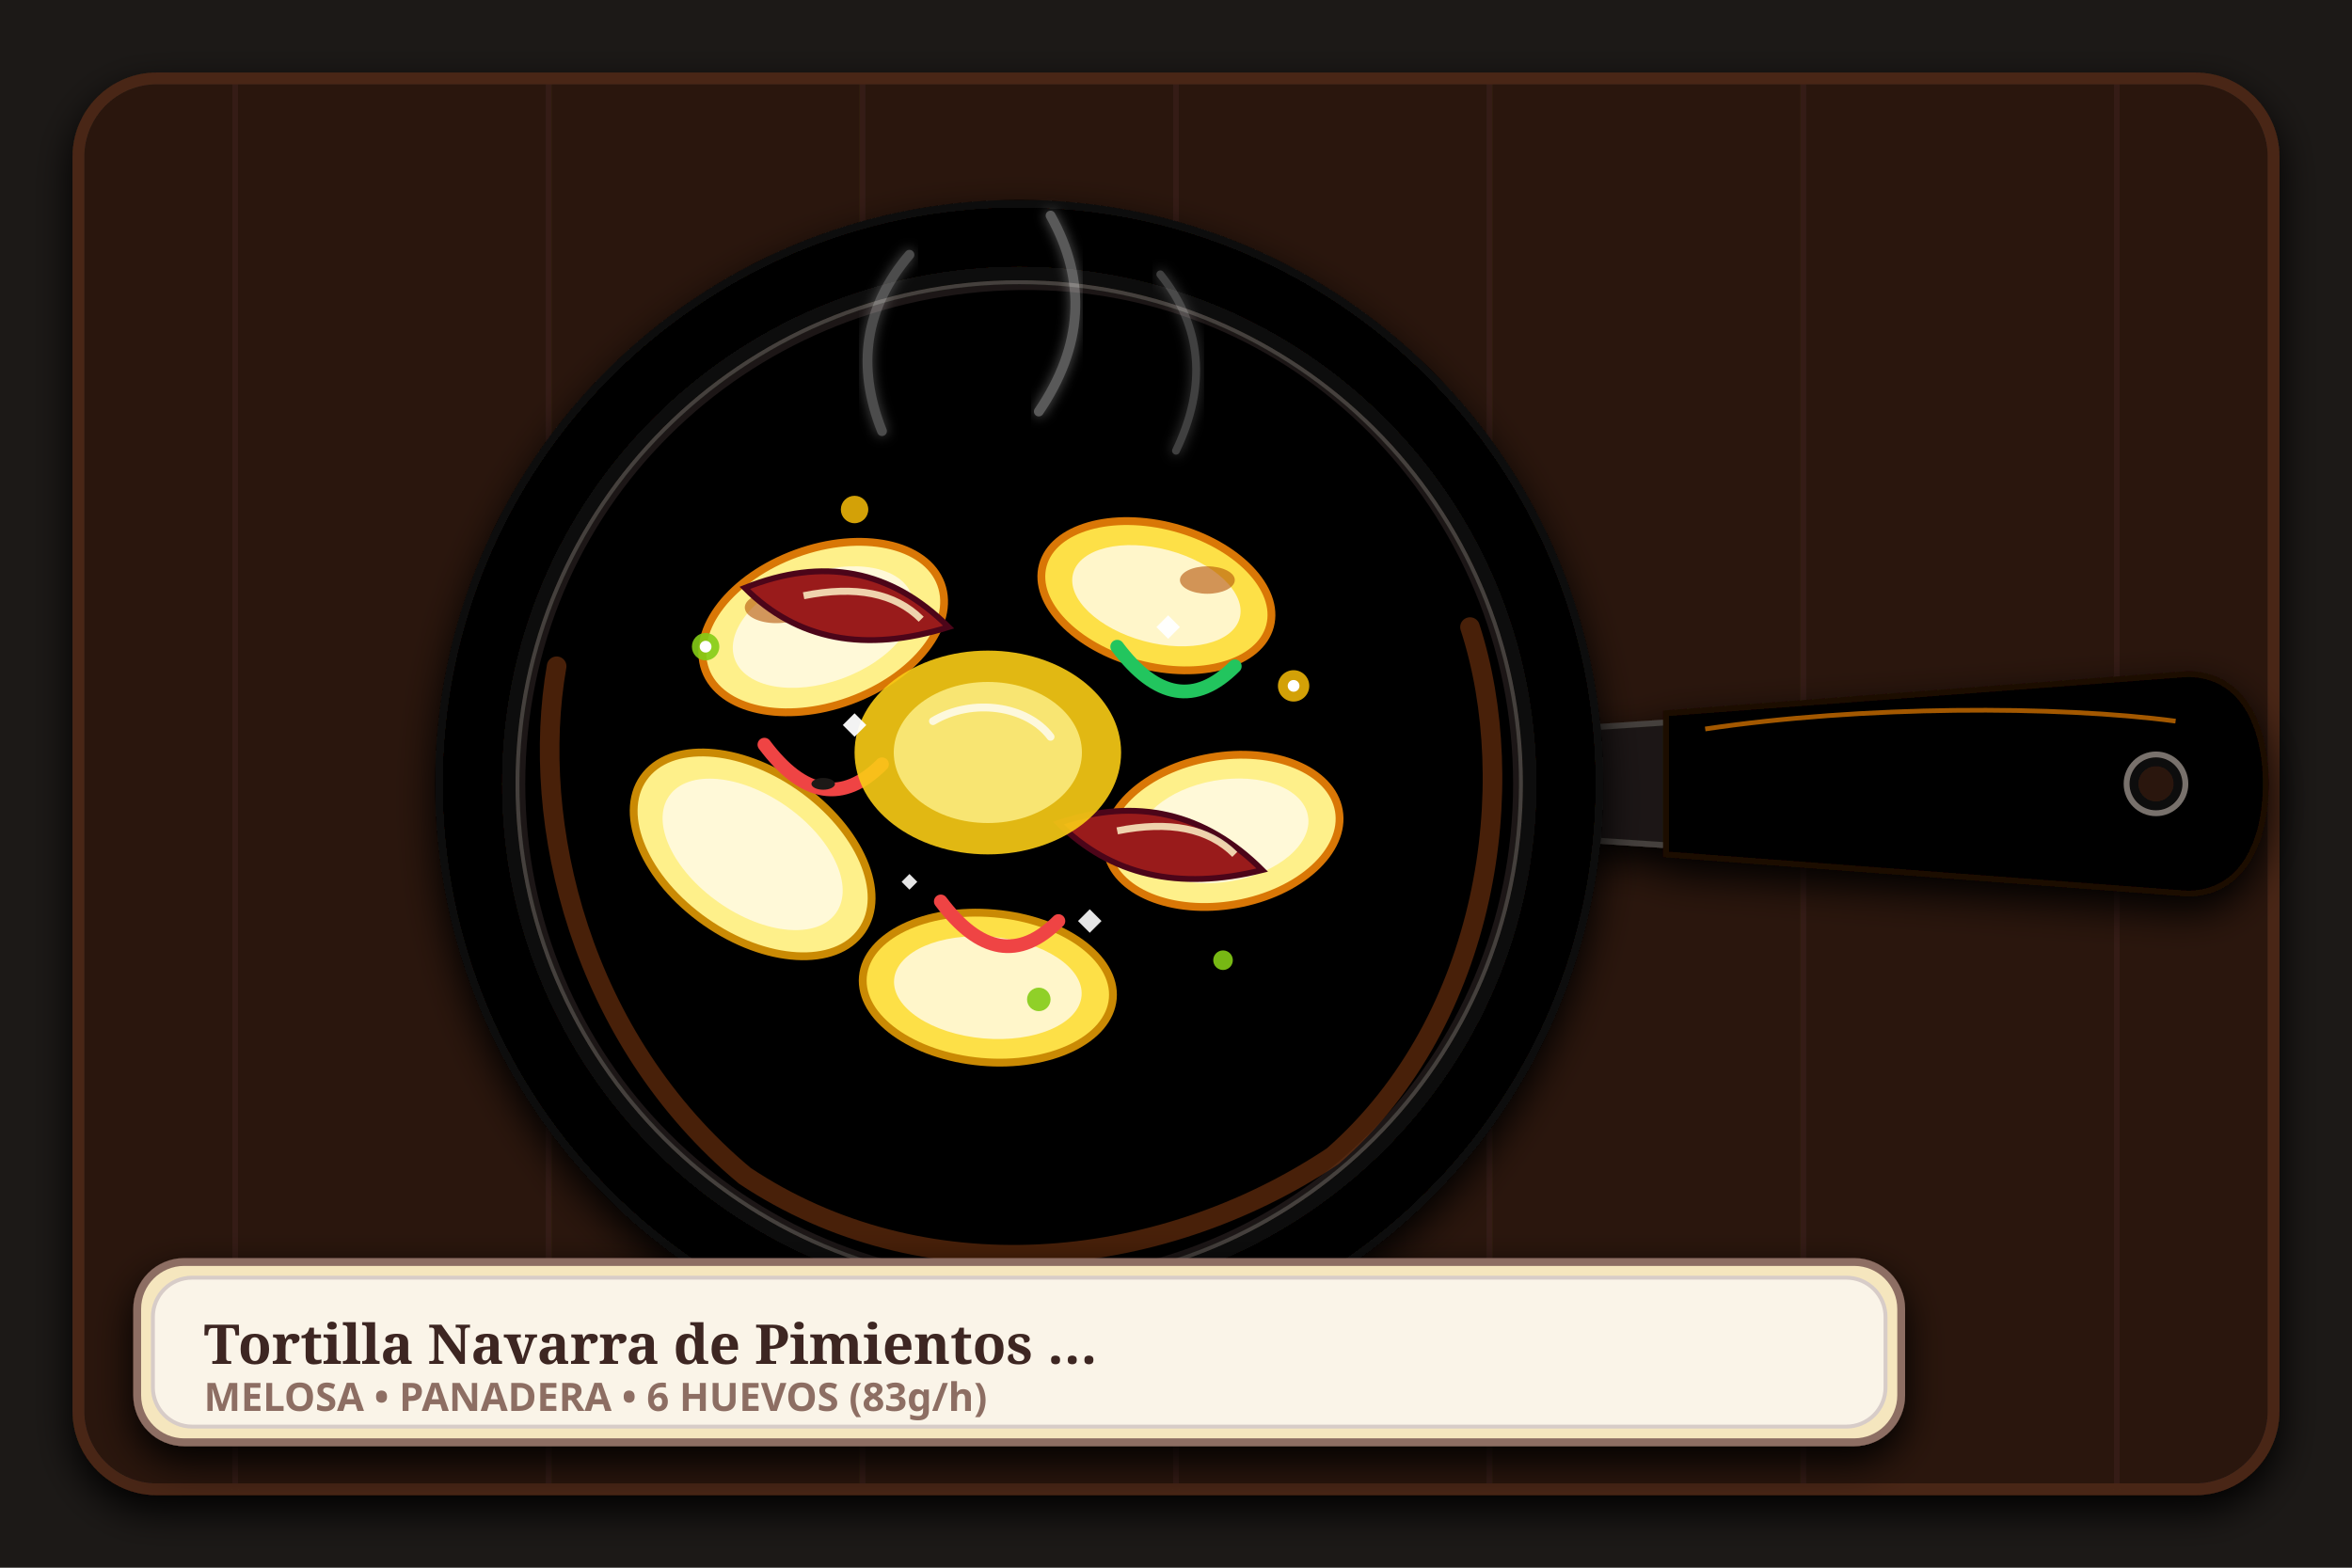
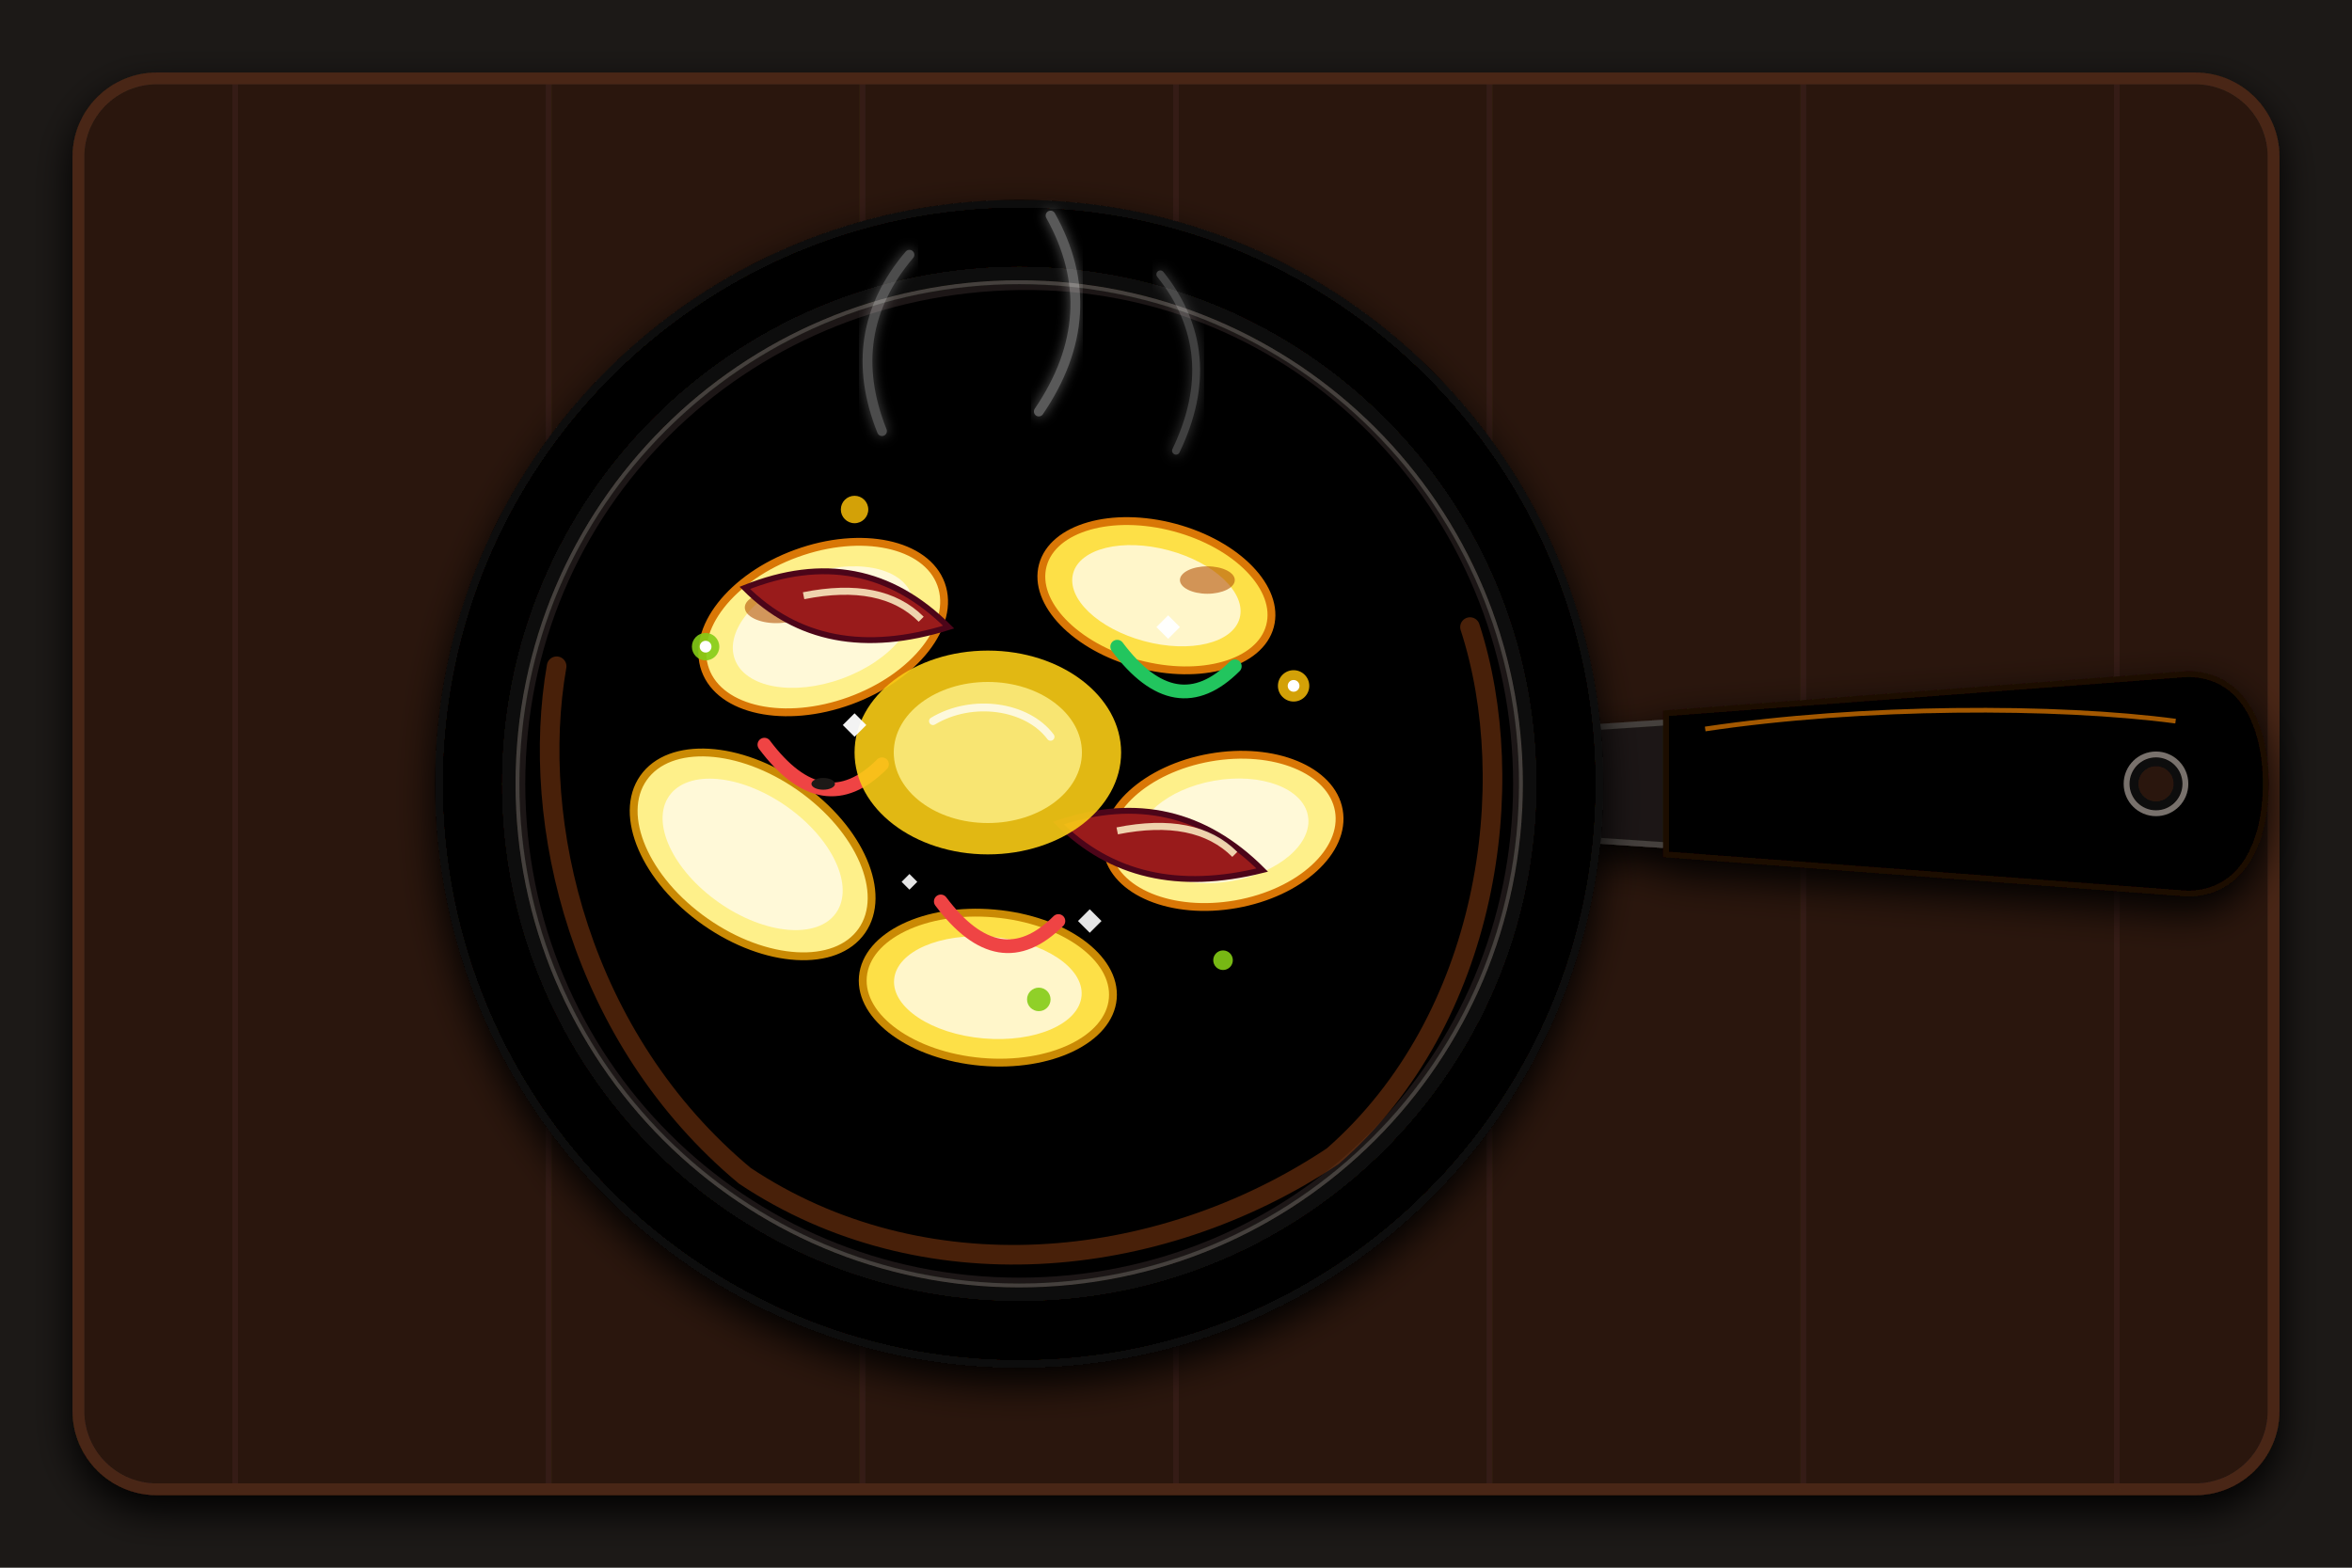
- <svg xmlns="http://www.w3.org/2000/svg" viewBox="0 0 600 400" width="600" height="400" fill="none" role="img" aria-label="Tortilla Navarra de Pimientos del Piquillo de Lodosa y Jamón Ibérico">
+ <svg xmlns="http://www.w3.org/2000/svg" viewBox="0 0 600 400" width="600" height="400" fill="none" role="img" focusable="false" preserveAspectRatio="xMidYMid meet" aria-labelledby="piquillo-jamon-navarra_title piquillo-jamon-navarra_desc">
  <defs>
    <filter id="piquillo-jamon-navarra_panShadow" x="-30%" y="-30%" width="160%" height="160%">
      <feDropShadow dx="0" dy="12" stdDeviation="14" floodColor="#0A0500" floodOpacity="0.65" />
      <feDropShadow dx="0" dy="4" stdDeviation="5" floodColor="#000000" floodOpacity="0.45" />
    </filter>
    <filter id="piquillo-jamon-navarra_foodGloss" x="-20%" y="-20%" width="140%" height="140%">
      <feGaussianBlur stdDeviation="1.5" result="blur" />
      <feComposite in="SourceGraphic" in2="blur" operator="over" />
    </filter>
    <filter id="piquillo-jamon-navarra_lavaGlow" x="-30%" y="-30%" width="160%" height="160%">
      <feGaussianBlur stdDeviation="4" result="blur" />
      <feMerge>
        <feMergeNode in="blur" />
        <feMergeNode in="SourceGraphic" />
      </feMerge>
    </filter>
    <radialGradient id="piquillo-jamon-navarra_ironFlange" cx="42%" cy="38%" r="62%">
      <stop offset="0%" stopColor="#44403C" />
      <stop offset="45%" stopColor="#292524" />
      <stop offset="85%" stopColor="#1C1917" />
      <stop offset="100%" stopColor="#0C0A09" />
    </radialGradient>
    <linearGradient id="piquillo-jamon-navarra_ironRimBevel" x1="0%" y1="0%" x2="100%" y2="100%">
      <stop offset="0%" stopColor="#78716C" />
      <stop offset="25%" stopColor="#44403C" />
      <stop offset="70%" stopColor="#1C1917" />
      <stop offset="100%" stopColor="#292524" />
    </linearGradient>
    <linearGradient id="piquillo-jamon-navarra_woodHandle" x1="0%" y1="0%" x2="0%" y2="100%">
      <stop offset="0%" stopColor="#A16207" />
      <stop offset="35%" stopColor="#78350F" />
      <stop offset="70%" stopColor="#451A03" />
      <stop offset="100%" stopColor="#1C0A00" />
    </linearGradient>
    <radialGradient id="piquillo-jamon-navarra_tortillaBase" cx="44%" cy="40%" r="60%">
      <stop offset="0%" stopColor="#FEF08A" />
      <stop offset="45%" stopColor="#FACC15" />
      <stop offset="82%" stopColor="#D97706" />
      <stop offset="100%" stopColor="#92400E" />
    </radialGradient>
    <radialGradient id="piquillo-jamon-navarra_toastedSpot" cx="40%" cy="40%" r="60%">
      <stop offset="0%" stopColor="#D97706" stopOpacity="0.85" />
      <stop offset="60%" stopColor="#92400E" stopOpacity="0.75" />
      <stop offset="100%" stopColor="#451A03" stopOpacity="0" />
    </radialGradient>
    <radialGradient id="piquillo-jamon-navarra_runnyPool" cx="40%" cy="35%" r="65%">
      <stop offset="0%" stopColor="#FFFDE7" />
      <stop offset="20%" stopColor="#FFC800" />
      <stop offset="65%" stopColor="#FF8A00" />
      <stop offset="90%" stopColor="#E65100" />
      <stop offset="100%" stopColor="#B45309" />
    </radialGradient>
  </defs>
  <rect width="600" height="400" fill="#1C1917" />
  <g filter="url(#piquillo-jamon-navarra_panShadow)">
    <rect x="20" y="20" width="560" height="360" rx="20" fill="#2A1810" stroke="#4A2818" stroke-width="3" />
    <path d="M 60 20 L 60 380 M 140 20 L 140 380 M 220 20 L 220 380 M 300 20 L 300 380 M 380 20 L 380 380 M 460 20 L 460 380 M 540 20 L 540 380" stroke="#4A2818" stroke-width="1.5" opacity="0.35" />
  </g>
-   <g class="">
+   <g>
    <g filter="url(#piquillo-jamon-navarra_panShadow)">
      <path d="M 370 188 L 430 184 L 430 216 L 370 212 Z" fill="#1C1917" stroke="#44403C" stroke-width="1.5" />
      <circle cx="395" cy="194" r="3" fill="#57534E" />
      <circle cx="395" cy="206" r="3" fill="#57534E" />
      <path d="M 425 182 L 558 172 C 572 172 578 185 578 200 C 578 215 572 228 558 228 L 425 218 Z" fill="url(#piquillo-jamon-navarra_woodHandle)" stroke="#1C0A00" stroke-width="1.5" />
      <path d="M 435 186 C 475 180 525 180 555 184" stroke="#D97706" stroke-width="1.2" fill="none" opacity="0.75" />
      <circle cx="550" cy="200" r="7.5" fill="#0C0A09" stroke="#78716C" stroke-width="1.5" />
      <circle cx="550" cy="200" r="4.5" fill="#2A1810" />
    </g>
    <g filter="url(#piquillo-jamon-navarra_panShadow)">
      <circle cx="260" cy="200" r="148" fill="url(#piquillo-jamon-navarra_ironRimBevel)" stroke="#0C0A09" stroke-width="2" />
      <circle cx="260" cy="200" r="142" fill="url(#piquillo-jamon-navarra_ironFlange)" />
      <circle cx="260" cy="200" r="132" fill="#0C0A09" />
      <circle cx="260" cy="200" r="128" fill="#1C1917" stroke="#44403C" stroke-width="1" />
    </g>
    <g>
      <path d="M 260 74 C 330 73 386 130 386 200 C 386 270 330 326 260 326 C 190 326 134 270 134 200 C 134 130 190 75 260 74 Z" fill="url(#piquillo-jamon-navarra_tortillaBase)" />
      <ellipse cx="225" cy="165" rx="55" ry="36" fill="url(#piquillo-jamon-navarra_toastedSpot)" transform="rotate(-15 225 165)" />
      <ellipse cx="305" cy="235" rx="58" ry="38" fill="url(#piquillo-jamon-navarra_toastedSpot)" transform="rotate(25 305 235)" />
      <ellipse cx="205" cy="245" rx="42" ry="26" fill="url(#piquillo-jamon-navarra_toastedSpot)" transform="rotate(-30 205 245)" />
      <ellipse cx="310" cy="150" rx="38" ry="24" fill="url(#piquillo-jamon-navarra_toastedSpot)" transform="rotate(10 310 150)" />
      <path d="M 142 170 C 135 210 148 265 190 300 C 235 330 295 325 340 295 C 380 260 388 200 375 160" stroke="#78350F" stroke-width="5" fill="none" opacity="0.6" stroke-linecap="round" />
      <g id="piquillo-jamon-navarra_panadera">
        <ellipse cx="210" cy="160" rx="32" ry="20" fill="#FEF08A" stroke="#D97706" stroke-width="2" transform="rotate(-20 210 160)" />
        <ellipse cx="210" cy="160" rx="24" ry="14" fill="#FFFBEB" opacity="0.8" transform="rotate(-20 210 160)" />
        <ellipse cx="198" cy="155" rx="8" ry="4" fill="#B45309" opacity="0.6" />
        <ellipse cx="295" cy="152" rx="30" ry="18" fill="#FDE047" stroke="#D97706" stroke-width="2" transform="rotate(15 295 152)" />
        <ellipse cx="295" cy="152" rx="22" ry="12" fill="#FFFBEB" opacity="0.8" transform="rotate(15 295 152)" />
        <ellipse cx="308" cy="148" rx="7" ry="3.5" fill="#B45309" opacity="0.6" />
        <ellipse cx="192" cy="218" rx="34" ry="21" fill="#FEF08A" stroke="#CA8A04" stroke-width="2" transform="rotate(35 192 218)" />
        <ellipse cx="192" cy="218" rx="26" ry="15" fill="#FFFBEB" opacity="0.8" transform="rotate(35 192 218)" />
        <ellipse cx="312" cy="212" rx="30" ry="19" fill="#FEF08A" stroke="#D97706" stroke-width="2" transform="rotate(-10 312 212)" />
        <ellipse cx="312" cy="212" rx="22" ry="13" fill="#FFFBEB" opacity="0.8" transform="rotate(-10 312 212)" />
        <ellipse cx="252" cy="252" rx="32" ry="19" fill="#FDE047" stroke="#CA8A04" stroke-width="2" transform="rotate(5 252 252)" />
        <ellipse cx="252" cy="252" rx="24" ry="13" fill="#FFFBEB" opacity="0.8" transform="rotate(5 252 252)" />
      </g>
      <g id="piquillo-jamon-navarra_extra_jamon">
        <path d="M 190 150 Q 220 138 242 160 Q 210 170 190 150 Z" fill="#991B1B" stroke="#4C0519" stroke-width="1.5" />
        <path d="M 205 152 Q 225 148 235 158" stroke="#FEF3C7" stroke-width="1.8" fill="none" opacity="0.85" />
        <path d="M 270 210 Q 300 200 322 222 Q 290 230 270 210 Z" fill="#991B1B" stroke="#4C0519" stroke-width="1.5" />
        <path d="M 285 212 Q 305 208 315 218" stroke="#FEF3C7" stroke-width="1.8" fill="none" opacity="0.85" />
      </g>
      <g id="piquillo-jamon-navarra_extra_peppers" stroke-width="3.5" fill="none" stroke-linecap="round">
        <path d="M 195 190 Q 210 210 225 195" stroke="#EF4444" />
        <ellipse cx="210" cy="200" rx="3" ry="1.5" fill="#1C1917" />
        <path d="M 285 165 Q 300 185 315 170" stroke="#22C55E" />
        <path d="M 240 230 Q 255 250 270 235" stroke="#EF4444" />
      </g>
      <g>
        <ellipse cx="252" cy="192" rx="34" ry="26" fill="#FACC15" opacity="0.9" />
        <ellipse cx="252" cy="192" rx="24" ry="18" fill="#FEF08A" opacity="0.8" />
-         <path class="" d="M 238 184 C 248 178 262 180 268 188" stroke="#FFFFFF" stroke-width="2" stroke-linecap="round" fill="none" opacity="0.75" />
+         <path d="M 238 184 C 248 178 262 180 268 188" stroke="#FFFFFF" stroke-width="2" stroke-linecap="round" fill="none" opacity="0.75" />
      </g>
-       <g class="">
+       <g>
        <circle cx="180" cy="165" r="3.5" fill="#84CC16" opacity="0.9" />
        <circle cx="180" cy="165" r="1.5" fill="#FFFFFF" />
        <circle cx="330" cy="175" r="4" fill="#EAB308" opacity="0.9" />
        <circle cx="330" cy="175" r="1.5" fill="#FFFFFF" />
      </g>
-       <g class="">
+       <g>
        <circle cx="265" cy="255" r="3" fill="#84CC16" opacity="0.9" />
        <circle cx="218" cy="130" r="3.5" fill="#EAB308" opacity="0.9" />
        <circle cx="312" cy="245" r="2.5" fill="#84CC16" opacity="0.9" />
      </g>
      <polygon points="215,185 218,182 221,185 218,188" fill="#FFFFFF" opacity="0.95" />
      <polygon points="295,160 298,157 301,160 298,163" fill="#FFFFFF" opacity="0.95" />
      <polygon points="275,235 278,232 281,235 278,238" fill="#FFFFFF" opacity="0.9" />
      <polygon points="230,225 232,223 234,225 232,227" fill="#FFFFFF" opacity="0.9" />
      <g>
-         <path class="" d="M 225 110 Q 215 85 232 65" stroke="#FFFFFF" stroke-width="2.5" stroke-linecap="round" fill="none" opacity="0.3" filter="url(#piquillo-jamon-navarra_foodGloss)" />
-         <path class="" d="M 265 105 Q 282 80 268 55" stroke="#FFFFFF" stroke-width="2.5" stroke-linecap="round" fill="none" opacity="0.35" filter="url(#piquillo-jamon-navarra_foodGloss)" />
-         <path class="" d="M 300 115 Q 312 90 296 70" stroke="#FFFFFF" stroke-width="2" stroke-linecap="round" fill="none" opacity="0.25" filter="url(#piquillo-jamon-navarra_foodGloss)" />
+         <path d="M 225 110 Q 215 85 232 65" stroke="#FFFFFF" stroke-width="2.5" stroke-linecap="round" fill="none" opacity="0.3" filter="url(#piquillo-jamon-navarra_foodGloss)" />
+         <path d="M 265 105 Q 282 80 268 55" stroke="#FFFFFF" stroke-width="2.5" stroke-linecap="round" fill="none" opacity="0.35" filter="url(#piquillo-jamon-navarra_foodGloss)" />
+         <path d="M 300 115 Q 312 90 296 70" stroke="#FFFFFF" stroke-width="2" stroke-linecap="round" fill="none" opacity="0.25" filter="url(#piquillo-jamon-navarra_foodGloss)" />
      </g>
    </g>
  </g>
-   <g id="piquillo-jamon-navarra_badge" filter="url(#piquillo-jamon-navarra_panShadow)">
-     <rect x="35" y="322" width="450" height="46" rx="12" fill="#F5E6BE" stroke="#8D6E63" stroke-width="2" />
-     <rect x="39" y="326" width="442" height="38" rx="10" fill="#FAF4E8" stroke="#D7CCC8" stroke-width="1" />
-     <text x="52" y="348" fill="#3E2723" font-size="14" font-weight="bold" font-family="Georgia, serif">
-       Tortilla Navarra de Pimientos …
-     </text>
-     <text x="52" y="360" fill="#8D6E63" font-size="10" font-weight="bold" font-family="system-ui, sans-serif">
-       MELOSA • PANADERA • 6 HUEVOS (83g/h)
-     </text>
-   </g>
</svg>
